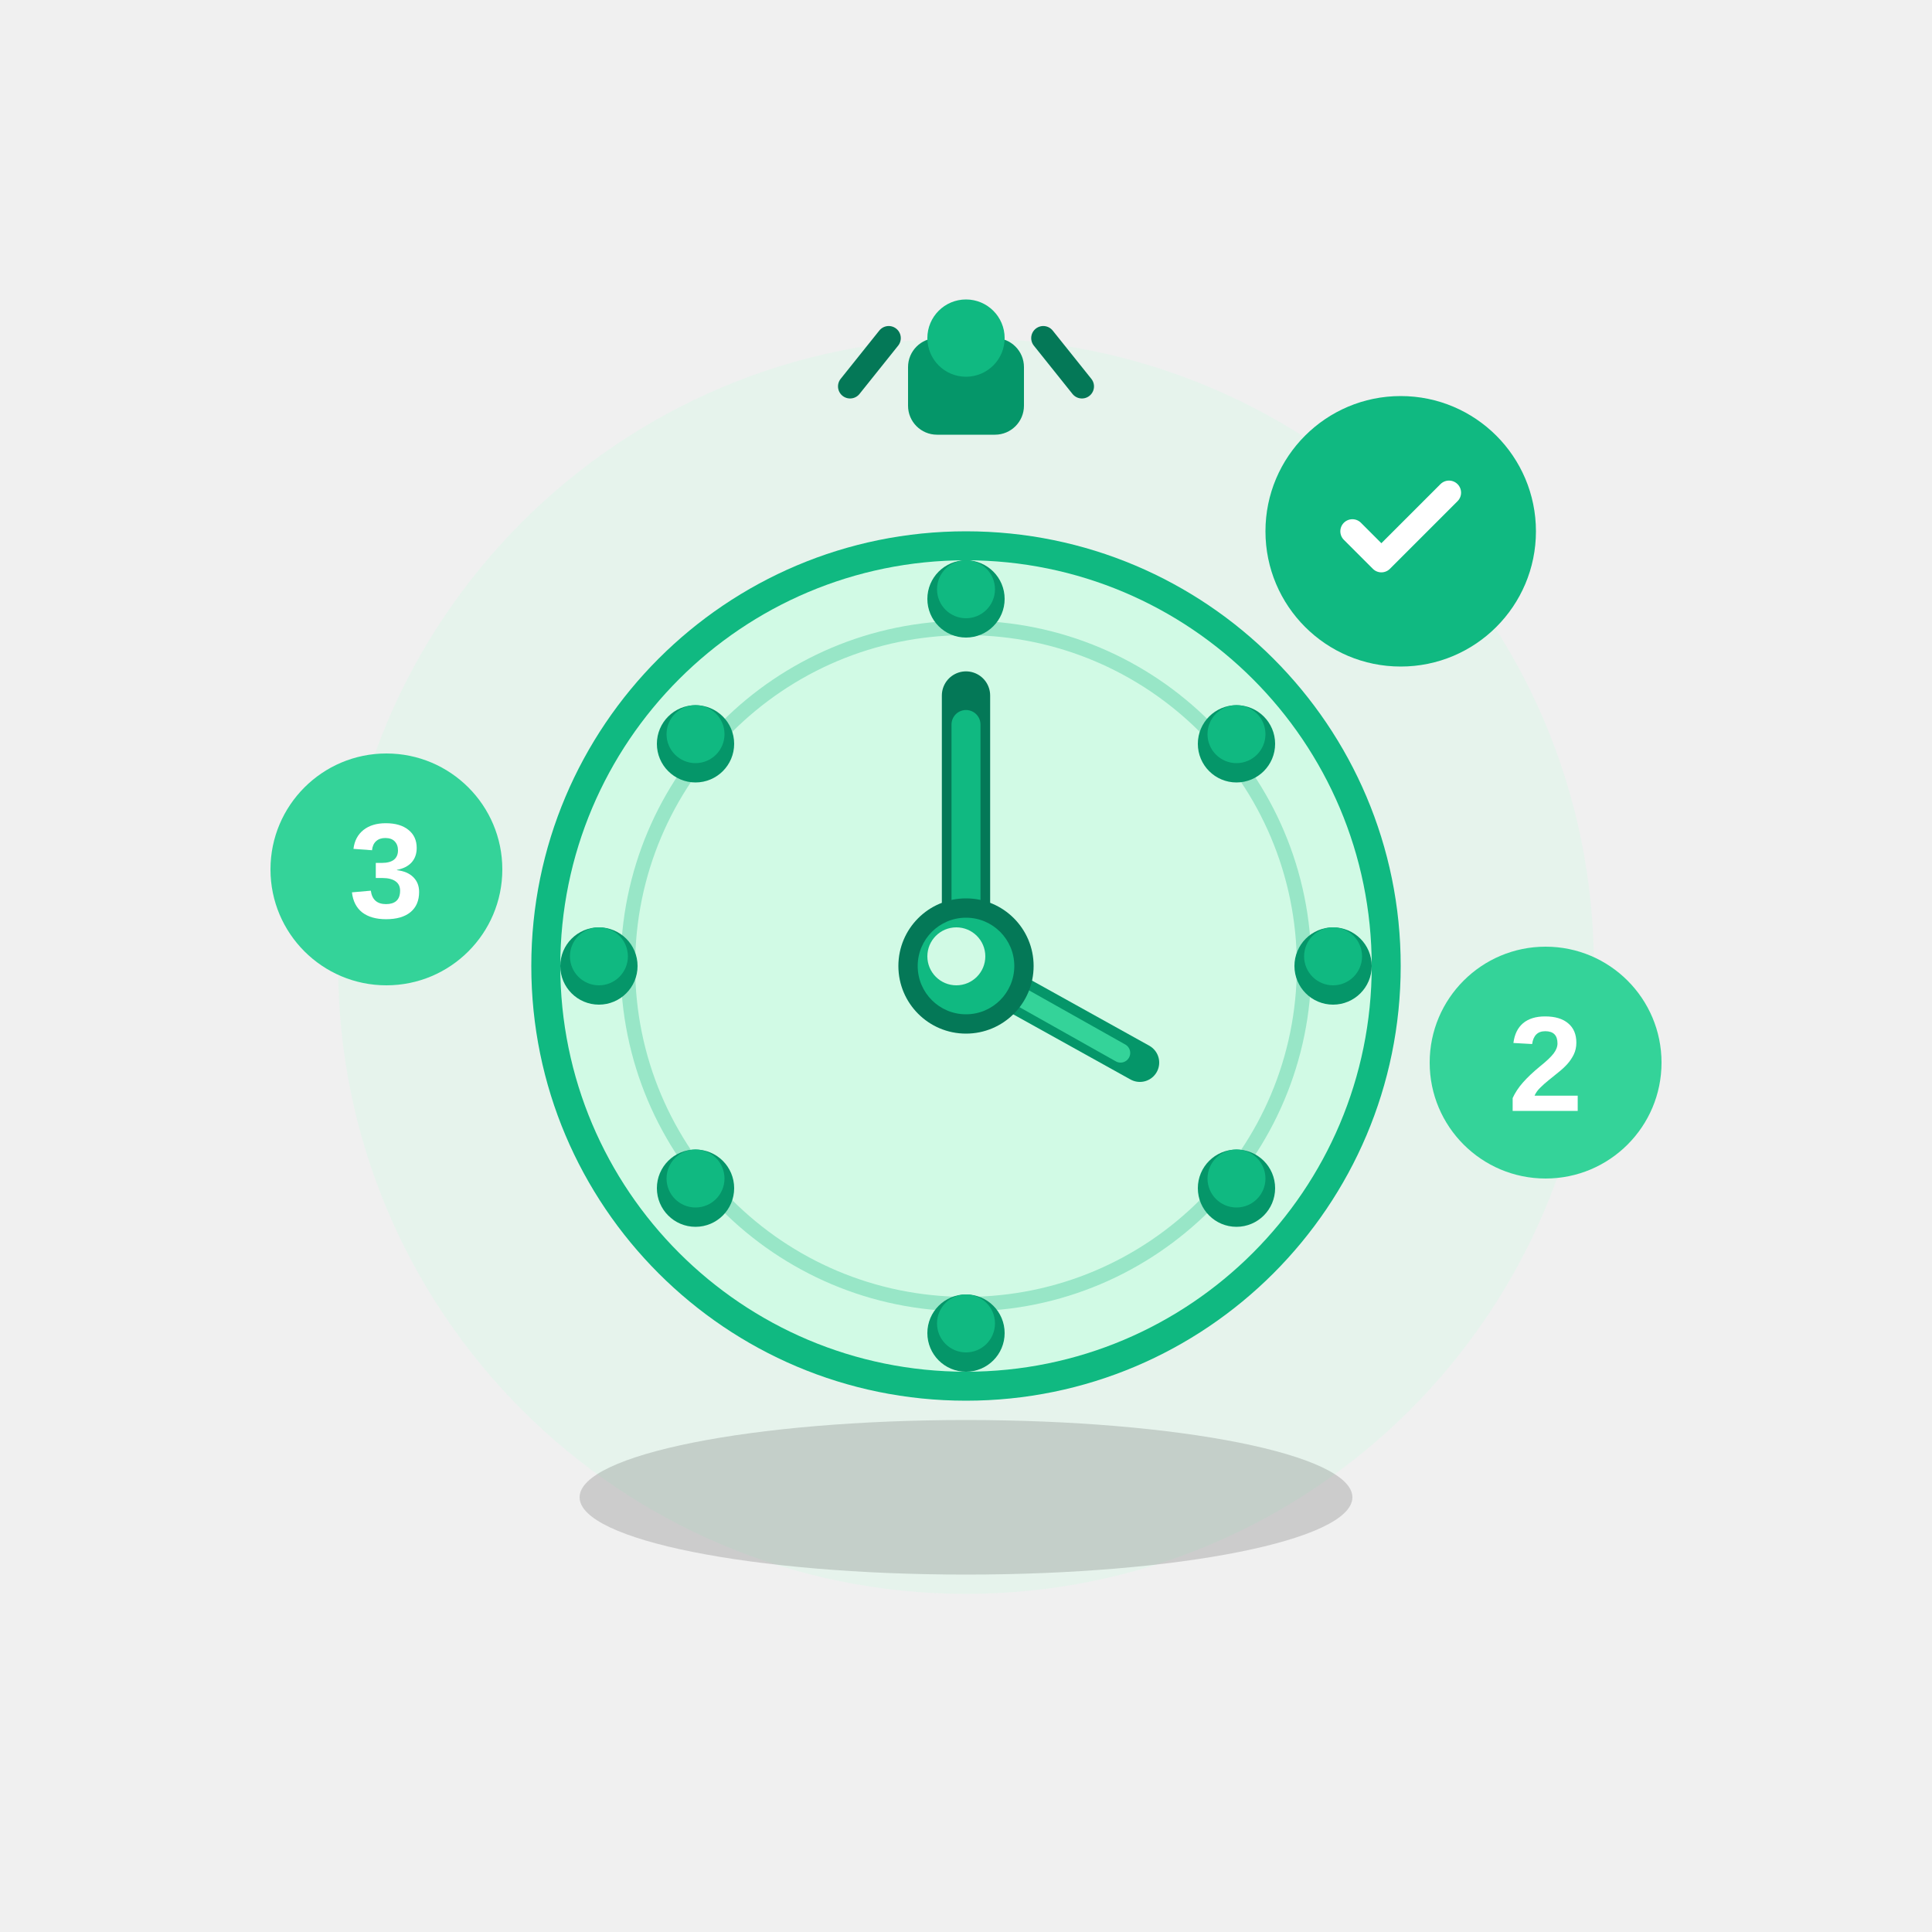
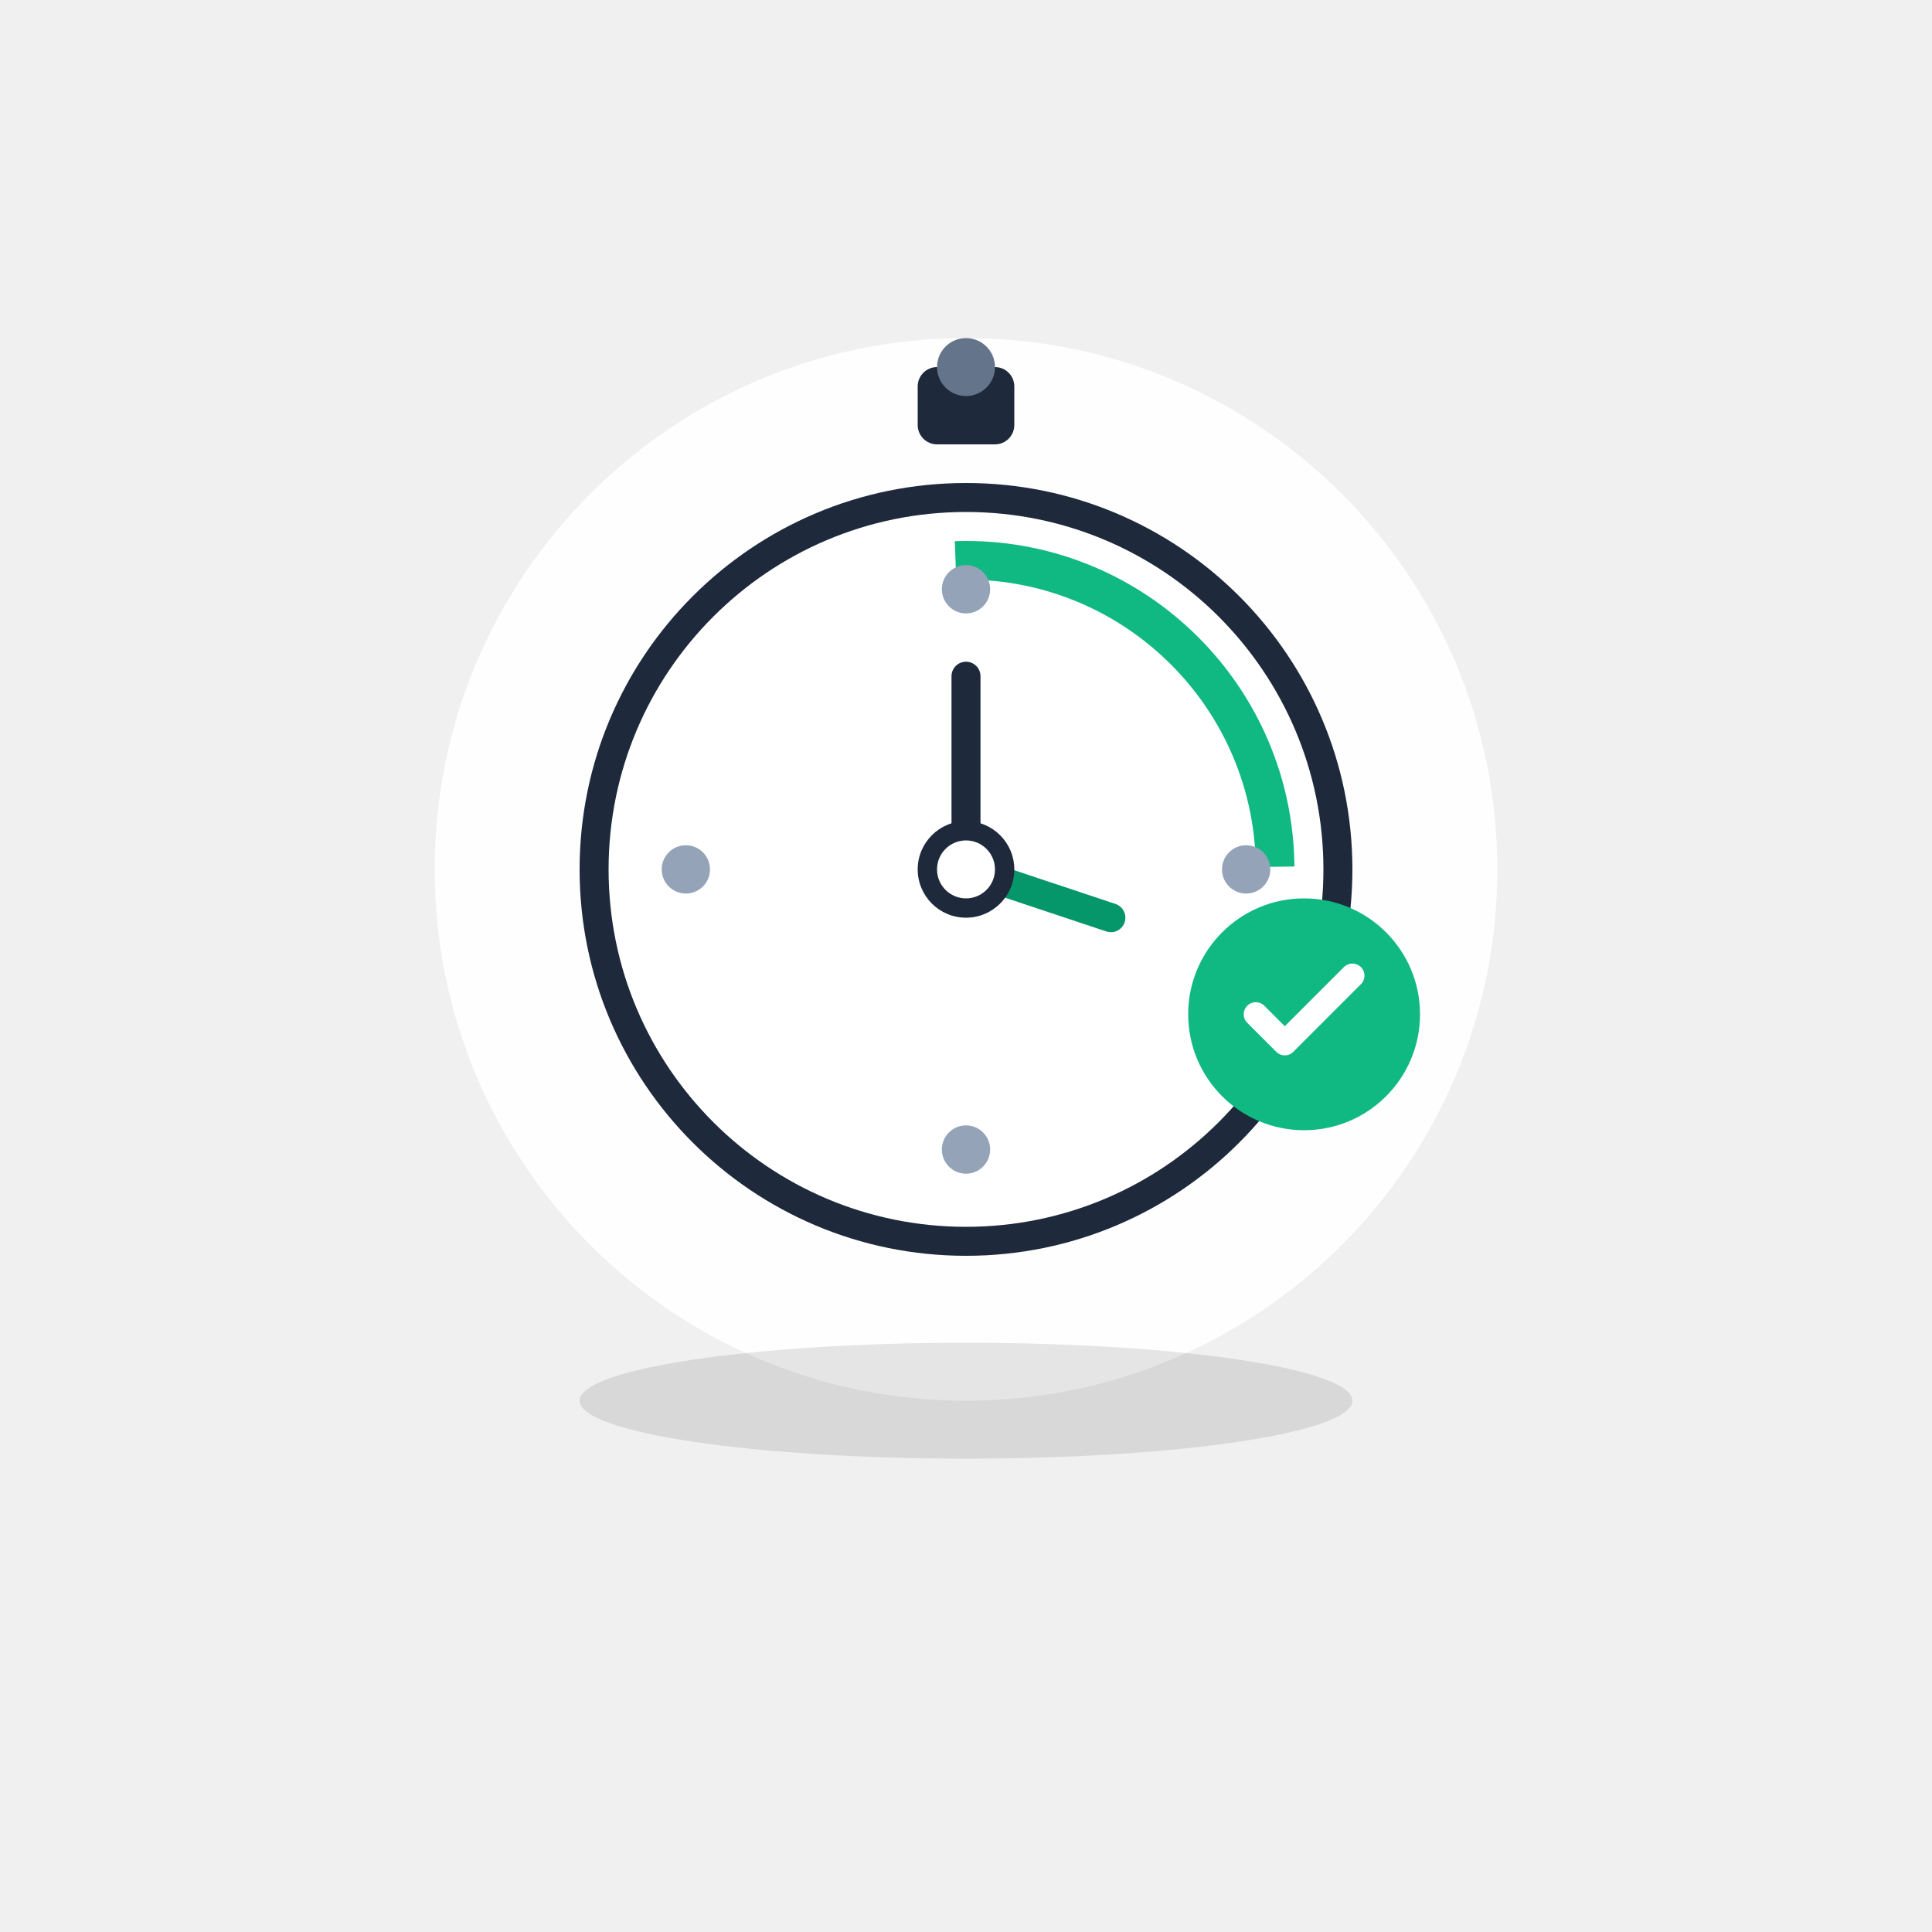
<svg xmlns="http://www.w3.org/2000/svg" width="200" height="200" viewBox="0 0 200 200" fill="none">
-   <circle cx="100" cy="100" r="65" fill="#D1FAE5" opacity="0.3" />
-   <ellipse cx="100" cy="155" rx="40" ry="8" fill="#000000" opacity="0.15" />
-   <rect x="94" y="35" width="12" height="10" rx="3" fill="#059669" />
-   <circle cx="100" cy="35" r="4" fill="#10B981" />
-   <line x1="88" y1="40" x2="92" y2="35" stroke="#047857" stroke-width="2.5" stroke-linecap="round" />
-   <line x1="112" y1="40" x2="108" y2="35" stroke="#047857" stroke-width="2.5" stroke-linecap="round" />
-   <circle cx="100" cy="100" r="45" fill="#10B981" />
-   <circle cx="100" cy="100" r="42" fill="#D1FAE5" />
-   <circle cx="100" cy="100" r="35" fill="none" stroke="#10B981" stroke-width="1.5" opacity="0.3" />
-   <circle cx="100" cy="62" r="4" fill="#059669" />
-   <circle cx="100" cy="61" r="3" fill="#10B981" />
-   <circle cx="128" cy="77" r="4" fill="#059669" />
-   <circle cx="128" cy="76" r="3" fill="#10B981" />
-   <circle cx="138" cy="100" r="4" fill="#059669" />
-   <circle cx="138" cy="99" r="3" fill="#10B981" />
-   <circle cx="128" cy="123" r="4" fill="#059669" />
-   <circle cx="128" cy="122" r="3" fill="#10B981" />
-   <circle cx="100" cy="138" r="4" fill="#059669" />
-   <circle cx="100" cy="137" r="3" fill="#10B981" />
-   <circle cx="72" cy="123" r="4" fill="#059669" />
-   <circle cx="72" cy="122" r="3" fill="#10B981" />
-   <circle cx="62" cy="100" r="4" fill="#059669" />
-   <circle cx="62" cy="99" r="3" fill="#10B981" />
-   <circle cx="72" cy="77" r="4" fill="#059669" />
-   <circle cx="72" cy="76" r="3" fill="#10B981" />
-   <line x1="100" y1="100" x2="100" y2="72" stroke="#047857" stroke-width="5" stroke-linecap="round" />
-   <line x1="100" y1="100" x2="100" y2="75" stroke="#10B981" stroke-width="3" stroke-linecap="round" />
-   <line x1="100" y1="100" x2="118" y2="110" stroke="#059669" stroke-width="4" stroke-linecap="round" />
-   <line x1="100" y1="100" x2="116" y2="109" stroke="#34D399" stroke-width="2" stroke-linecap="round" />
-   <circle cx="100" cy="100" r="7" fill="#047857" />
-   <circle cx="100" cy="100" r="5" fill="#10B981" />
-   <circle cx="99" cy="99" r="3" fill="#D1FAE5" />
-   <circle cx="40" cy="90" r="12" fill="#34D399" />
-   <text x="40" y="95" font-family="Arial, sans-serif" font-size="14" font-weight="bold" fill="white" text-anchor="middle">3</text>
-   <circle cx="160" cy="110" r="12" fill="#34D399" />
-   <text x="160" y="115" font-family="Arial, sans-serif" font-size="14" font-weight="bold" fill="white" text-anchor="middle">2</text>
-   <circle cx="145" cy="55" r="14" fill="#10B981" />
-   <path d="M140 55 L143 58 L150 51" stroke="white" stroke-width="2.5" stroke-linecap="round" stroke-linejoin="round" />
+   <circle cx="100" cy="90" r="55" fill="white" opacity="0.95" />
+   <ellipse cx="100" cy="145" rx="40" ry="6" fill="#000000" opacity="0.1" />
+   <rect x="95" y="38" width="10" height="8" rx="2" fill="#1E293B" />
+   <circle cx="100" cy="38" r="3" fill="#64748B" />
+   <circle cx="100" cy="90" r="40" fill="#1E293B" />
+   <circle cx="100" cy="90" r="37" fill="white" />
+   <circle cx="100" cy="90" r="32" fill="none" stroke="#10B981" stroke-width="4" stroke-dasharray="50 150" transform="rotate(-90 100 90)" />
+   <circle cx="100" cy="61" r="2.5" fill="#94A3B8" />
+   <circle cx="129" cy="90" r="2.5" fill="#94A3B8" />
+   <circle cx="100" cy="119" r="2.5" fill="#94A3B8" />
+   <circle cx="71" cy="90" r="2.5" fill="#94A3B8" />
+   <line x1="100" y1="90" x2="100" y2="70" stroke="#1E293B" stroke-width="3" stroke-linecap="round" />
+   <line x1="100" y1="90" x2="115" y2="95" stroke="#059669" stroke-width="3" stroke-linecap="round" />
+   <circle cx="100" cy="90" r="5" fill="#1E293B" />
+   <circle cx="100" cy="90" r="3" fill="white" />
+   <circle cx="135" cy="105" r="12" fill="#10B981" />
+   <path d="M130 105 L133 108 L140 101" stroke="white" stroke-width="2.5" stroke-linecap="round" stroke-linejoin="round" />
</svg>
